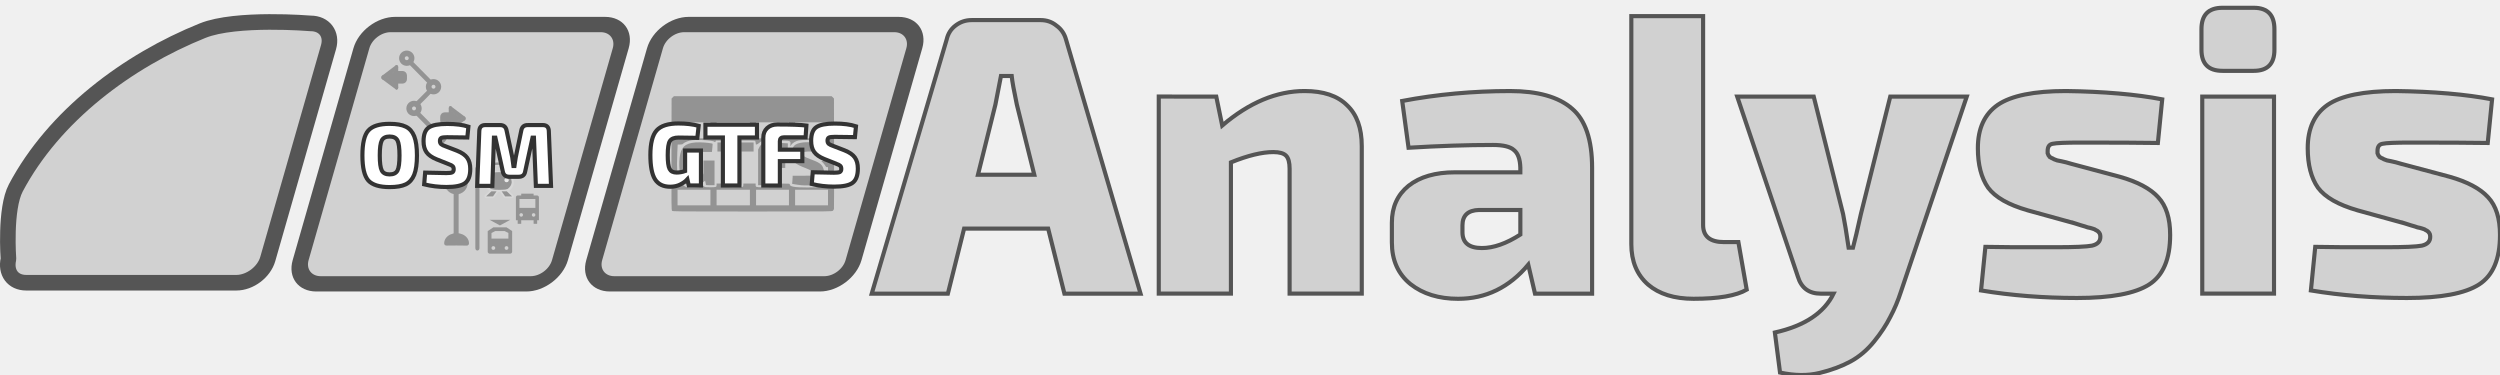
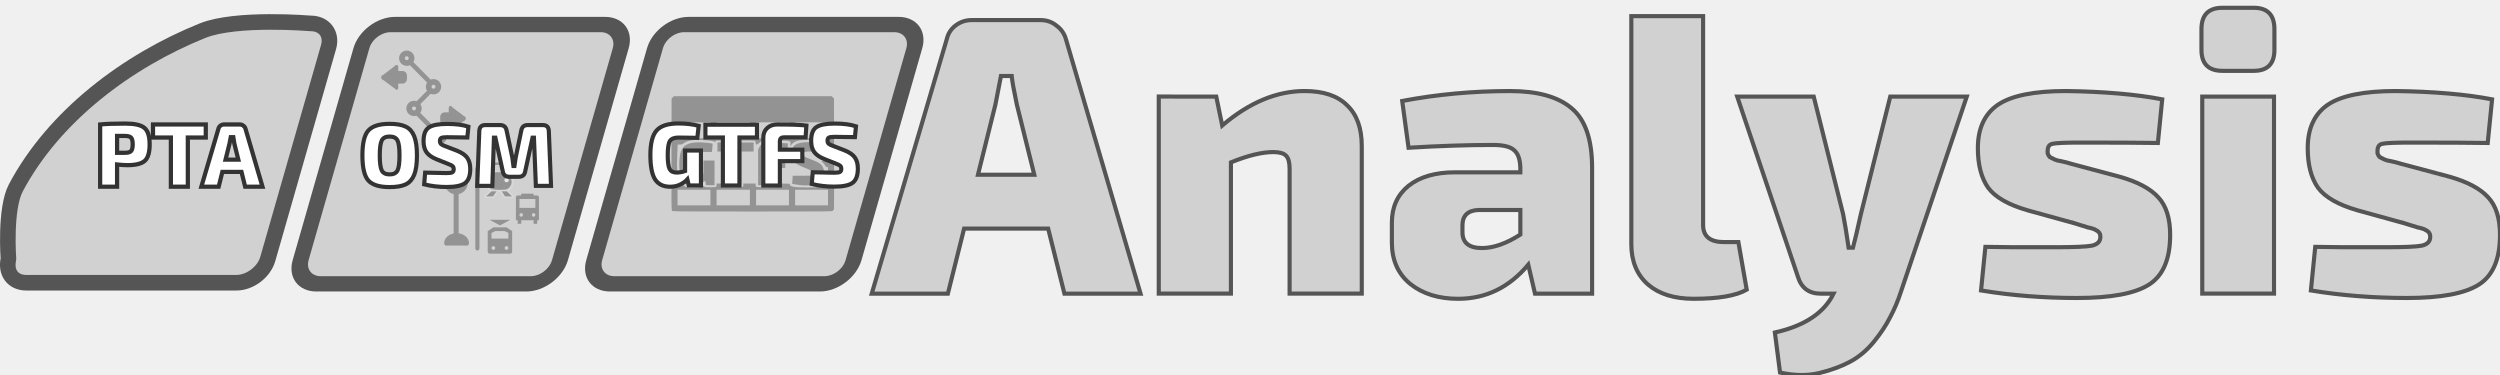
<svg xmlns="http://www.w3.org/2000/svg" width="200" height="30" viewBox="0 0 52.917 7.937" version="1.1" id="svg8">
  <defs id="defs2">
    </defs>
  <g id="layer1" transform="translate(-19.93508,-120.5299)">
-     <g id="g2597">
+     <g id="g2081">
      <g transform="matrix(0.330383,0,0,0.330383,13.93163,81.47845)" id="text12" style="font-style:normal;font-variant:normal;font-weight:bold;font-stretch:normal;font-size:5.953px;line-height:125%;font-family:Arial;-inkscape-font-specification:'Arial Bold';text-align:start;letter-spacing:0px;word-spacing:0px;text-anchor:start;fill:#d1d1d1;fill-opacity:1;stroke:#555555;stroke-width:0.265px;stroke-linecap:butt;stroke-linejoin:miter;stroke-opacity:1" aria-label="Analysis">
-         <path id="path1522" style="font-style:normal;font-variant:normal;font-weight:800;font-stretch:normal;font-size:25.4px;font-family:'Exo 2 Extra Bold';-inkscape-font-specification:'Exo 2 Extra Bold, Ultra-Bold';font-variant-ligatures:normal;font-variant-caps:normal;font-variant-numeric:normal;font-feature-settings:normal;text-align:start;writing-mode:lr-tb;text-anchor:start;fill:#d1d1d1;fill-opacity:1;stroke-width:0.265px;stroke:#555555;stroke-opacity:1" d="m 85.324,132.847 h -5.385 l -1.041,4.166 h -4.877 l 4.801,-16.281 q 0.127,-0.559 0.559,-0.889 0.457,-0.356 1.041,-0.356 h 4.42 q 0.584,0 1.016,0.356 0.457,0.33 0.61,0.889 l 4.775,16.281 h -4.877 z m -0.889,-3.454 -1.118,-4.496 q -0.279,-1.321 -0.33,-1.829 h -0.686 q -0.178,0.965 -0.356,1.829 l -1.118,4.496 z" />
-         <path id="path1524" style="font-style:normal;font-variant:normal;font-weight:800;font-stretch:normal;font-size:25.4px;font-family:'Exo 2 Extra Bold';-inkscape-font-specification:'Exo 2 Extra Bold, Ultra-Bold';font-variant-ligatures:normal;font-variant-caps:normal;font-variant-numeric:normal;font-feature-settings:normal;text-align:start;writing-mode:lr-tb;text-anchor:start;fill:#d1d1d1;fill-opacity:1;stroke-width:0.265px;stroke:#555555;stroke-opacity:1" d="m 96.094,124.388 0.381,1.854 q 2.591,-2.21 5.283,-2.21 1.803,0 2.718,0.914 0.94,0.889 0.94,2.616 v 9.449 h -4.623 v -8.001 q 0,-0.61 -0.229,-0.838 -0.229,-0.229 -0.813,-0.229 -1.092,0 -2.718,0.66 v 8.407 h -4.623 v -12.624 z" />
-         <path id="path1526" style="font-style:normal;font-variant:normal;font-weight:800;font-stretch:normal;font-size:25.4px;font-family:'Exo 2 Extra Bold';-inkscape-font-specification:'Exo 2 Extra Bold, Ultra-Bold';font-variant-ligatures:normal;font-variant-caps:normal;font-variant-numeric:normal;font-feature-settings:normal;text-align:start;writing-mode:lr-tb;text-anchor:start;fill:#d1d1d1;fill-opacity:1;stroke-width:0.265px;stroke:#555555;stroke-opacity:1" d="m 108.413,127.665 -0.406,-2.997 q 3.353,-0.635 6.909,-0.635 2.667,0 3.962,1.118 1.295,1.092 1.295,3.81 v 8.052 h -3.658 l -0.432,-1.854 q -1.829,2.184 -4.496,2.184 -1.854,0 -3.048,-0.94 -1.194,-0.965 -1.194,-2.667 v -1.27 q 0,-1.499 1.067,-2.362 1.092,-0.864 2.972,-0.864 h 4.191 v -0.305 q -0.025,-0.813 -0.406,-1.118 -0.356,-0.33 -1.346,-0.33 -2.464,0 -5.41,0.178 z m 3.454,4.978 v 0.432 q 0,1.016 1.245,1.016 1.118,0 2.464,-0.864 v -1.575 h -2.642 q -1.067,0.025 -1.067,0.991 z" />
-         <path id="path1528" style="font-style:normal;font-variant:normal;font-weight:800;font-stretch:normal;font-size:25.4px;font-family:'Exo 2 Extra Bold';-inkscape-font-specification:'Exo 2 Extra Bold, Ultra-Bold';font-variant-ligatures:normal;font-variant-caps:normal;font-variant-numeric:normal;font-feature-settings:normal;text-align:start;writing-mode:lr-tb;text-anchor:start;fill:#d1d1d1;fill-opacity:1;stroke-width:0.265px;stroke:#555555;stroke-opacity:1" d="m 127.285,119.232 v 13.386 q 0,1.092 1.346,1.092 h 0.914 l 0.533,3.048 q -1.016,0.584 -3.404,0.584 -1.854,0 -2.921,-0.914 -1.067,-0.94 -1.067,-2.591 v -14.605 z" />
-         <path id="path1530" style="font-style:normal;font-variant:normal;font-weight:800;font-stretch:normal;font-size:25.4px;font-family:'Exo 2 Extra Bold';-inkscape-font-specification:'Exo 2 Extra Bold, Ultra-Bold';font-variant-ligatures:normal;font-variant-caps:normal;font-variant-numeric:normal;font-feature-settings:normal;text-align:start;writing-mode:lr-tb;text-anchor:start;fill:#d1d1d1;fill-opacity:1;stroke-width:0.265px;stroke:#555555;stroke-opacity:1" d="m 144.176,124.388 -4.216,12.497 q -0.279,0.864 -0.686,1.626 -0.381,0.762 -1.041,1.575 -0.66,0.813 -1.499,1.27 -0.838,0.457 -1.981,0.737 -1.143,0.279 -2.54,-0.025 l -0.33,-2.565 q 2.845,-0.635 3.759,-2.489 h -0.813 q -1.143,0 -1.473,-1.092 l -3.886,-11.532 h 4.902 l 1.88,7.518 q 0.152,0.762 0.356,2.159 h 0.279 q 0.178,-0.66 0.508,-2.159 l 1.88,-7.518 z" />
-         <path id="path1532" style="font-style:normal;font-variant:normal;font-weight:800;font-stretch:normal;font-size:25.4px;font-family:'Exo 2 Extra Bold';-inkscape-font-specification:'Exo 2 Extra Bold, Ultra-Bold';font-variant-ligatures:normal;font-variant-caps:normal;font-variant-numeric:normal;font-feature-settings:normal;text-align:start;writing-mode:lr-tb;text-anchor:start;fill:#d1d1d1;fill-opacity:1;stroke-width:0.265px;stroke:#555555;stroke-opacity:1" d="m 151.034,132.491 -2.946,-0.813 q -1.854,-0.533 -2.54,-1.448 -0.66,-0.94 -0.66,-2.54 0,-1.88 1.27,-2.769 1.295,-0.889 4.369,-0.889 3.658,0.051 6.172,0.533 l -0.279,2.794 q -1.676,-0.025 -4.928,-0.025 -1.473,0 -1.803,0.076 -0.33,0.051 -0.33,0.457 0,0.076 0,0.152 0.025,0.076 0.051,0.127 0.051,0.051 0.076,0.102 0.051,0.025 0.127,0.076 0.076,0.025 0.152,0.076 0.076,0.025 0.203,0.076 0.152,0.025 0.254,0.051 0.127,0.025 0.33,0.076 0.203,0.051 0.356,0.102 l 3.048,0.813 q 1.727,0.483 2.489,1.321 0.762,0.813 0.762,2.413 0,2.311 -1.346,3.175 -1.346,0.864 -4.623,0.864 -3.226,0 -6.147,-0.483 l 0.279,-2.794 q 0.254,0 1.854,0.025 1.6,0 2.591,0 1.88,0 2.388,-0.102 0.533,-0.127 0.533,-0.559 0,-0.102 -0.025,-0.178 -0.025,-0.076 -0.102,-0.152 -0.076,-0.076 -0.152,-0.102 -0.051,-0.051 -0.229,-0.102 -0.152,-0.051 -0.305,-0.076 -0.127,-0.051 -0.406,-0.127 -0.254,-0.076 -0.483,-0.152 z" />
-         <path id="path1534" style="font-style:normal;font-variant:normal;font-weight:800;font-stretch:normal;font-size:25.4px;font-family:'Exo 2 Extra Bold';-inkscape-font-specification:'Exo 2 Extra Bold, Ultra-Bold';font-variant-ligatures:normal;font-variant-caps:normal;font-variant-numeric:normal;font-feature-settings:normal;text-align:start;writing-mode:lr-tb;text-anchor:start;fill:#d1d1d1;fill-opacity:1;stroke-width:0.265px;stroke:#555555;stroke-opacity:1" d="m 160.559,118.699 h 2.007 q 1.321,0 1.321,1.372 v 1.321 q 0,1.346 -1.321,1.346 h -2.007 q -1.346,0 -1.346,-1.346 v -1.321 q 0,-1.372 1.346,-1.372 z m 3.302,18.313 h -4.597 v -12.624 h 4.597 z" />
-         <path id="path1536" style="font-style:normal;font-variant:normal;font-weight:800;font-stretch:normal;font-size:25.4px;font-family:'Exo 2 Extra Bold';-inkscape-font-specification:'Exo 2 Extra Bold, Ultra-Bold';font-variant-ligatures:normal;font-variant-caps:normal;font-variant-numeric:normal;font-feature-settings:normal;text-align:start;writing-mode:lr-tb;text-anchor:start;fill:#d1d1d1;fill-opacity:1;stroke-width:0.265px;stroke:#555555;stroke-opacity:1" d="m 172.167,132.491 -2.946,-0.813 q -1.854,-0.533 -2.54,-1.448 -0.66,-0.94 -0.66,-2.54 0,-1.88 1.27,-2.769 1.295,-0.889 4.369,-0.889 3.658,0.051 6.172,0.533 l -0.279,2.794 q -1.676,-0.025 -4.928,-0.025 -1.473,0 -1.803,0.076 -0.33,0.051 -0.33,0.457 0,0.076 0,0.152 0.025,0.076 0.051,0.127 0.051,0.051 0.076,0.102 0.051,0.025 0.127,0.076 0.076,0.025 0.152,0.076 0.076,0.025 0.203,0.076 0.152,0.025 0.254,0.051 0.127,0.025 0.33,0.076 0.203,0.051 0.356,0.102 l 3.048,0.813 q 1.727,0.483 2.489,1.321 0.762,0.813 0.762,2.413 0,2.311 -1.346,3.175 -1.346,0.864 -4.623,0.864 -3.226,0 -6.147,-0.483 l 0.279,-2.794 q 0.254,0 1.854,0.025 1.6,0 2.591,0 1.88,0 2.388,-0.102 0.533,-0.127 0.533,-0.559 0,-0.102 -0.025,-0.178 -0.025,-0.076 -0.102,-0.152 -0.076,-0.076 -0.152,-0.102 -0.051,-0.051 -0.229,-0.102 -0.152,-0.051 -0.305,-0.076 -0.127,-0.051 -0.406,-0.127 -0.254,-0.076 -0.483,-0.152 z" />
+         <path id="path1522" style="font-style:normal;font-variant:normal;font-weight:800;font-stretch:normal;font-size:25.4px;font-family:'Exo 2 Extra Bold';-inkscape-font-specification:'Exo 2 Extra Bold, Ultra-Bold';font-variant-ligatures:normal;font-variant-caps:normal;font-variant-numeric:normal;font-feature-settings:normal;text-align:start;writing-mode:lr-tb;text-anchor:start;fill:#d1d1d1;fill-opacity:1;stroke:#555555;stroke-width:0.265px;stroke-opacity:1" d="m 85.324,132.847 h -5.385 l -1.041,4.166 h -4.877 l 4.801,-16.281 q 0.127,-0.559 0.559,-0.889 0.457,-0.356 1.041,-0.356 h 4.42 q 0.584,0 1.016,0.356 0.457,0.33 0.61,0.889 l 4.775,16.281 h -4.877 z m -0.889,-3.454 -1.118,-4.496 q -0.279,-1.321 -0.33,-1.829 h -0.686 q -0.178,0.965 -0.356,1.829 l -1.118,4.496 z" />
+         <path id="path1524" style="font-style:normal;font-variant:normal;font-weight:800;font-stretch:normal;font-size:25.4px;font-family:'Exo 2 Extra Bold';-inkscape-font-specification:'Exo 2 Extra Bold, Ultra-Bold';font-variant-ligatures:normal;font-variant-caps:normal;font-variant-numeric:normal;font-feature-settings:normal;text-align:start;writing-mode:lr-tb;text-anchor:start;fill:#d1d1d1;fill-opacity:1;stroke:#555555;stroke-width:0.265px;stroke-opacity:1" d="m 96.094,124.388 0.381,1.854 q 2.591,-2.21 5.283,-2.21 1.803,0 2.718,0.914 0.94,0.889 0.94,2.616 v 9.449 h -4.623 v -8.001 q 0,-0.61 -0.229,-0.838 -0.229,-0.229 -0.813,-0.229 -1.092,0 -2.718,0.66 v 8.407 h -4.623 v -12.624 z" />
+         <path id="path1526" style="font-style:normal;font-variant:normal;font-weight:800;font-stretch:normal;font-size:25.4px;font-family:'Exo 2 Extra Bold';-inkscape-font-specification:'Exo 2 Extra Bold, Ultra-Bold';font-variant-ligatures:normal;font-variant-caps:normal;font-variant-numeric:normal;font-feature-settings:normal;text-align:start;writing-mode:lr-tb;text-anchor:start;fill:#d1d1d1;fill-opacity:1;stroke:#555555;stroke-width:0.265px;stroke-opacity:1" d="m 108.413,127.665 -0.406,-2.997 q 3.353,-0.635 6.909,-0.635 2.667,0 3.962,1.118 1.295,1.092 1.295,3.81 v 8.052 h -3.658 l -0.432,-1.854 q -1.829,2.184 -4.496,2.184 -1.854,0 -3.048,-0.94 -1.194,-0.965 -1.194,-2.667 v -1.27 q 0,-1.499 1.067,-2.362 1.092,-0.864 2.972,-0.864 h 4.191 v -0.305 q -0.025,-0.813 -0.406,-1.118 -0.356,-0.33 -1.346,-0.33 -2.464,0 -5.41,0.178 z m 3.454,4.978 v 0.432 q 0,1.016 1.245,1.016 1.118,0 2.464,-0.864 v -1.575 h -2.642 q -1.067,0.025 -1.067,0.991 z" />
+         <path id="path1528" style="font-style:normal;font-variant:normal;font-weight:800;font-stretch:normal;font-size:25.4px;font-family:'Exo 2 Extra Bold';-inkscape-font-specification:'Exo 2 Extra Bold, Ultra-Bold';font-variant-ligatures:normal;font-variant-caps:normal;font-variant-numeric:normal;font-feature-settings:normal;text-align:start;writing-mode:lr-tb;text-anchor:start;fill:#d1d1d1;fill-opacity:1;stroke:#555555;stroke-width:0.265px;stroke-opacity:1" d="m 127.285,119.232 v 13.386 q 0,1.092 1.346,1.092 h 0.914 l 0.533,3.048 q -1.016,0.584 -3.404,0.584 -1.854,0 -2.921,-0.914 -1.067,-0.94 -1.067,-2.591 v -14.605 z" />
+         <path id="path1530" style="font-style:normal;font-variant:normal;font-weight:800;font-stretch:normal;font-size:25.4px;font-family:'Exo 2 Extra Bold';-inkscape-font-specification:'Exo 2 Extra Bold, Ultra-Bold';font-variant-ligatures:normal;font-variant-caps:normal;font-variant-numeric:normal;font-feature-settings:normal;text-align:start;writing-mode:lr-tb;text-anchor:start;fill:#d1d1d1;fill-opacity:1;stroke:#555555;stroke-width:0.265px;stroke-opacity:1" d="m 144.176,124.388 -4.216,12.497 q -0.279,0.864 -0.686,1.626 -0.381,0.762 -1.041,1.575 -0.66,0.813 -1.499,1.27 -0.838,0.457 -1.981,0.737 -1.143,0.279 -2.54,-0.025 l -0.33,-2.565 q 2.845,-0.635 3.759,-2.489 h -0.813 q -1.143,0 -1.473,-1.092 l -3.886,-11.532 h 4.902 l 1.88,7.518 q 0.152,0.762 0.356,2.159 h 0.279 q 0.178,-0.66 0.508,-2.159 l 1.88,-7.518 z" />
+         <path id="path1532" style="font-style:normal;font-variant:normal;font-weight:800;font-stretch:normal;font-size:25.4px;font-family:'Exo 2 Extra Bold';-inkscape-font-specification:'Exo 2 Extra Bold, Ultra-Bold';font-variant-ligatures:normal;font-variant-caps:normal;font-variant-numeric:normal;font-feature-settings:normal;text-align:start;writing-mode:lr-tb;text-anchor:start;fill:#d1d1d1;fill-opacity:1;stroke:#555555;stroke-width:0.265px;stroke-opacity:1" d="m 151.034,132.491 -2.946,-0.813 q -1.854,-0.533 -2.54,-1.448 -0.66,-0.94 -0.66,-2.54 0,-1.88 1.27,-2.769 1.295,-0.889 4.369,-0.889 3.658,0.051 6.172,0.533 l -0.279,2.794 q -1.676,-0.025 -4.928,-0.025 -1.473,0 -1.803,0.076 -0.33,0.051 -0.33,0.457 0,0.076 0,0.152 0.025,0.076 0.051,0.127 0.051,0.051 0.076,0.102 0.051,0.025 0.127,0.076 0.076,0.025 0.152,0.076 0.076,0.025 0.203,0.076 0.152,0.025 0.254,0.051 0.127,0.025 0.33,0.076 0.203,0.051 0.356,0.102 l 3.048,0.813 q 1.727,0.483 2.489,1.321 0.762,0.813 0.762,2.413 0,2.311 -1.346,3.175 -1.346,0.864 -4.623,0.864 -3.226,0 -6.147,-0.483 l 0.279,-2.794 q 0.254,0 1.854,0.025 1.6,0 2.591,0 1.88,0 2.388,-0.102 0.533,-0.127 0.533,-0.559 0,-0.102 -0.025,-0.178 -0.025,-0.076 -0.102,-0.152 -0.076,-0.076 -0.152,-0.102 -0.051,-0.051 -0.229,-0.102 -0.152,-0.051 -0.305,-0.076 -0.127,-0.051 -0.406,-0.127 -0.254,-0.076 -0.483,-0.152 z" />
+         <path id="path1534" style="font-style:normal;font-variant:normal;font-weight:800;font-stretch:normal;font-size:25.4px;font-family:'Exo 2 Extra Bold';-inkscape-font-specification:'Exo 2 Extra Bold, Ultra-Bold';font-variant-ligatures:normal;font-variant-caps:normal;font-variant-numeric:normal;font-feature-settings:normal;text-align:start;writing-mode:lr-tb;text-anchor:start;fill:#d1d1d1;fill-opacity:1;stroke:#555555;stroke-width:0.265px;stroke-opacity:1" d="m 160.559,118.699 h 2.007 q 1.321,0 1.321,1.372 v 1.321 q 0,1.346 -1.321,1.346 h -2.007 q -1.346,0 -1.346,-1.346 v -1.321 q 0,-1.372 1.346,-1.372 z m 3.302,18.313 h -4.597 v -12.624 h 4.597 z" />
+         <path id="path1536" style="font-style:normal;font-variant:normal;font-weight:800;font-stretch:normal;font-size:25.4px;font-family:'Exo 2 Extra Bold';-inkscape-font-specification:'Exo 2 Extra Bold, Ultra-Bold';font-variant-ligatures:normal;font-variant-caps:normal;font-variant-numeric:normal;font-feature-settings:normal;text-align:start;writing-mode:lr-tb;text-anchor:start;fill:#d1d1d1;fill-opacity:1;stroke:#555555;stroke-width:0.265px;stroke-opacity:1" d="m 172.167,132.491 -2.946,-0.813 q -1.854,-0.533 -2.54,-1.448 -0.66,-0.94 -0.66,-2.54 0,-1.88 1.27,-2.769 1.295,-0.889 4.369,-0.889 3.658,0.051 6.172,0.533 l -0.279,2.794 q -1.676,-0.025 -4.928,-0.025 -1.473,0 -1.803,0.076 -0.33,0.051 -0.33,0.457 0,0.076 0,0.152 0.025,0.076 0.051,0.127 0.051,0.051 0.076,0.102 0.051,0.025 0.127,0.076 0.076,0.025 0.152,0.076 0.076,0.025 0.203,0.076 0.152,0.025 0.254,0.051 0.127,0.025 0.33,0.076 0.203,0.051 0.356,0.102 l 3.048,0.813 q 1.727,0.483 2.489,1.321 0.762,0.813 0.762,2.413 0,2.311 -1.346,3.175 -1.346,0.864 -4.623,0.864 -3.226,0 -6.147,-0.483 l 0.279,-2.794 q 0.254,0 1.854,0.025 1.6,0 2.591,0 1.88,0 2.388,-0.102 0.533,-0.127 0.533,-0.559 0,-0.102 -0.025,-0.178 -0.025,-0.076 -0.102,-0.152 -0.076,-0.076 -0.152,-0.102 -0.051,-0.051 -0.229,-0.102 -0.152,-0.051 -0.305,-0.076 -0.127,-0.051 -0.406,-0.127 -0.254,-0.076 -0.483,-0.152 z" />
      </g>
      <rect transform="matrix(1,0,-0.2756374,0.9612617,0,0)" ry="0.522" y="125.927" x="68.653" height="5.71" width="5.489" id="rect14" style="opacity:1;fill:#d1d1d1;fill-opacity:1;fill-rule:evenodd;stroke:#555555;stroke-width:0.337;stroke-linecap:round;stroke-linejoin:round;stroke-miterlimit:4;stroke-dasharray:none;stroke-dashoffset:0;stroke-opacity:1;paint-order:normal" />
      <rect transform="matrix(1,0,-0.2756374,0.9612617,0,0)" ry="0.522" y="125.927" x="62.439" height="5.71" width="5.489" id="rect14-8" style="opacity:1;fill:#d1d1d1;fill-opacity:1;fill-rule:evenodd;stroke:#555555;stroke-width:0.337;stroke-linecap:round;stroke-linejoin:round;stroke-miterlimit:4;stroke-dasharray:none;stroke-dashoffset:0;stroke-opacity:1;paint-order:normal" />
      <path id="rect14-3" d="m 24.225,121.178 c 0.708,-0.286 2.286,-0.153 2.286,-0.153 0.289,0 0.458,0.224 0.378,0.502 l -1.286,4.485 c -0.08,0.278 -0.377,0.502 -0.666,0.502 h -4.445 c -0.289,0 -0.442,-0.22 -0.378,-0.502 0,0 -0.08,-1.06 0.156,-1.506 0.807,-1.522 2.356,-2.684 3.954,-3.328 z" style="opacity:1;fill:#d1d1d1;fill-opacity:1;fill-rule:evenodd;stroke:#555555;stroke-width:0.33;stroke-linecap:round;stroke-linejoin:round;stroke-miterlimit:4;stroke-dasharray:none;stroke-dashoffset:0;stroke-opacity:1;paint-order:normal" />
      <g style="opacity:0.5" id="g1064" transform="matrix(0.07799158,0,0,0.07799158,26.09587,114.8543)">
        <path style="fill:#555555;fill-opacity:1;fill-rule:evenodd;stroke:#555555;stroke-width:14.805;stroke-linecap:round;stroke-linejoin:miter;stroke-miterlimit:4;stroke-dasharray:none;stroke-opacity:1" d="M 9.453,111.443 C 2.985,128.192 -3.483,144.942 -9.95,161.692" id="path332" transform="matrix(0.05632864,0.05723231,-0.04795808,0.09216593,42.46752,86.72184)" />
        <path style="display:inline;fill:#555555;fill-opacity:1;fill-rule:evenodd;stroke:#555555;stroke-width:10.109;stroke-linecap:round;stroke-linejoin:miter;stroke-miterlimit:4;stroke-dasharray:none;stroke-opacity:1" d="M 9.453,111.443 C 2.985,128.192 -3.483,144.942 -9.95,161.692" id="path332-5-9" transform="matrix(0.03553395,-0.1295681,0.1165336,0.05416917,19.14018,84.96239)" />
        <path style="display:inline;fill:#555555;fill-opacity:1;fill-rule:evenodd;stroke:#555555;stroke-width:10.109;stroke-linecap:round;stroke-linejoin:miter;stroke-miterlimit:4;stroke-dasharray:none;stroke-opacity:1" d="M 9.453,111.443 C 2.985,128.192 -3.483,144.942 -9.95,161.692" id="path332-5-9-3" transform="matrix(0.03553395,-0.1295681,0.1165336,0.05416917,20.9746,98.70697)" />
        <ellipse style="display:inline;opacity:1;fill:none;fill-opacity:1;fill-rule:evenodd;stroke:#555555;stroke-width:1.549;stroke-linecap:round;stroke-linejoin:round;stroke-miterlimit:4;stroke-dasharray:none;stroke-dashoffset:0;stroke-opacity:1" id="path1178-0-6-9-8" cx="31.401" cy="88.566" rx="1.307" ry="1.301" />
        <ellipse style="display:inline;opacity:1;fill:none;fill-opacity:1;fill-rule:evenodd;stroke:#555555;stroke-width:1.549;stroke-linecap:round;stroke-linejoin:round;stroke-miterlimit:4;stroke-dasharray:none;stroke-dashoffset:0;stroke-opacity:1" id="path1178-0-6-9-0" cx="38.66" cy="96.308" rx="1.307" ry="1.301" />
        <ellipse style="display:inline;opacity:1;fill:none;fill-opacity:1;fill-rule:evenodd;stroke:#555555;stroke-width:1.549;stroke-linecap:round;stroke-linejoin:round;stroke-miterlimit:4;stroke-dasharray:none;stroke-dashoffset:0;stroke-opacity:1" id="path1178-0-6-9-2" cx="33.372" cy="102.193" rx="1.307" ry="1.301" />
        <ellipse style="display:inline;opacity:1;fill:none;fill-opacity:1;fill-rule:evenodd;stroke:#555555;stroke-width:1.549;stroke-linecap:round;stroke-linejoin:round;stroke-miterlimit:4;stroke-dasharray:none;stroke-dashoffset:0;stroke-opacity:1" id="path1178-0-6-9-1" cx="40.216" cy="109.832" rx="1.307" ry="1.301" />
        <g id="g8265" transform="matrix(0.6050487,0,0,0.6050487,16.29402,41.06416)">
          <g style="fill:#555555;fill-opacity:1" transform="matrix(-0.7270975,0,0,0.9466086,53.47334,12.68165)" id="g1778-5">
            <path transform="rotate(0.3252892,12.29847,98.03067)" d="m 12.276,93.222 c 0.015,3.206 0.03,6.411 0.044,9.617" id="path1745-9" style="fill:#555555;fill-opacity:1;fill-rule:evenodd;stroke:#555555;stroke-width:2;stroke-linecap:round;stroke-linejoin:miter;stroke-miterlimit:4;stroke-dasharray:none;stroke-opacity:1" />
            <path transform="rotate(-60.11306,12.32021,102.884)" d="m 12.276,93.222 c 0.015,3.206 0.03,6.411 0.044,9.617" id="path1745-4-7" style="fill:#555555;fill-opacity:1;fill-rule:evenodd;stroke:#555555;stroke-width:2;stroke-linecap:round;stroke-linejoin:miter;stroke-miterlimit:4;stroke-dasharray:none;stroke-opacity:1" />
            <path transform="rotate(60.08149,12.21201,93.2114)" d="m 12.276,93.222 c 0.015,3.206 0.03,6.411 0.044,9.617" id="path1745-6-5" style="fill:#555555;fill-opacity:1;fill-rule:evenodd;stroke:#555555;stroke-width:2;stroke-linecap:round;stroke-linejoin:miter;stroke-miterlimit:4;stroke-dasharray:none;stroke-opacity:1" />
          </g>
          <path transform="matrix(0.2645833,0,0,0.2645833,19.97857,83.54421)" id="path8249" d="m 95.593,83.017 c 0,3.657 0,7.314 0,10.971 4.886,-3.615 9.77,-7.231 14.652,-10.852 -4.883,-3.699 -9.767,-7.395 -14.652,-11.091 0,3.657 0,7.314 0,10.971 z" style="opacity:1;fill:#555555;fill-opacity:1;fill-rule:evenodd;stroke:#555555;stroke-width:2.407;stroke-linecap:round;stroke-linejoin:round;stroke-miterlimit:4;stroke-dasharray:none;stroke-dashoffset:0;stroke-opacity:1;paint-order:normal" />
        </g>
        <g id="g8265-8" transform="matrix(-0.6050487,0,0,0.6050487,55.5863,29.9198)">
          <g style="fill:#555555;fill-opacity:1" transform="matrix(-0.7270975,0,0,0.9466086,53.47334,12.68165)" id="g1778-5-6">
            <path transform="rotate(0.3252892,12.29847,98.03067)" d="m 12.276,93.222 c 0.015,3.206 0.03,6.411 0.044,9.617" id="path1745-9-0" style="fill:#555555;fill-opacity:1;fill-rule:evenodd;stroke:#555555;stroke-width:2;stroke-linecap:round;stroke-linejoin:miter;stroke-miterlimit:4;stroke-dasharray:none;stroke-opacity:1" />
            <path transform="rotate(-60.11306,12.32021,102.884)" d="m 12.276,93.222 c 0.015,3.206 0.03,6.411 0.044,9.617" id="path1745-4-7-4" style="fill:#555555;fill-opacity:1;fill-rule:evenodd;stroke:#555555;stroke-width:2;stroke-linecap:round;stroke-linejoin:miter;stroke-miterlimit:4;stroke-dasharray:none;stroke-opacity:1" />
            <path transform="rotate(60.08149,12.21201,93.2114)" d="m 12.276,93.222 c 0.015,3.206 0.03,6.411 0.044,9.617" id="path1745-6-5-8" style="fill:#555555;fill-opacity:1;fill-rule:evenodd;stroke:#555555;stroke-width:2;stroke-linecap:round;stroke-linejoin:miter;stroke-miterlimit:4;stroke-dasharray:none;stroke-opacity:1" />
          </g>
          <path transform="matrix(0.2645833,0,0,0.2645833,19.97857,83.54421)" id="path8249-8" d="m 95.593,83.017 c 0,3.657 0,7.314 0,10.971 4.886,-3.615 9.77,-7.231 14.652,-10.852 -4.883,-3.699 -9.767,-7.395 -14.652,-11.091 0,3.657 0,7.314 0,10.971 z" style="opacity:1;fill:#555555;fill-opacity:1;fill-rule:evenodd;stroke:#555555;stroke-width:2.407;stroke-linecap:round;stroke-linejoin:round;stroke-miterlimit:4;stroke-dasharray:none;stroke-dashoffset:0;stroke-opacity:1;paint-order:normal" />
        </g>
        <rect style="opacity:1;fill:#555555;fill-opacity:1;fill-rule:evenodd;stroke:#555555;stroke-width:1.375;stroke-linecap:round;stroke-linejoin:round;stroke-miterlimit:4;stroke-dasharray:none;stroke-dashoffset:0;stroke-opacity:1;paint-order:normal" id="rect8346" width="2.547" height="2.057" x="28.223" y="92.717" ry="0.527" />
        <rect style="opacity:1;fill:#555555;fill-opacity:1;fill-rule:evenodd;stroke:#555555;stroke-width:1.375;stroke-linecap:round;stroke-linejoin:round;stroke-miterlimit:4;stroke-dasharray:none;stroke-dashoffset:0;stroke-opacity:1;paint-order:normal" id="rect8346-8" width="2.547" height="2.057" x="41.162" y="103.944" ry="0.527" />
      </g>
      <g style="opacity:0.5" transform="matrix(0.08401008,0,0,0.08401008,27.34482,116.5974)" id="g4408">
        <g id="g1955" transform="translate(-2.623967,0.04109119)">
          <path transform="matrix(0.9999362,0.01129186,0.01589519,-0.9998737,0,0)" d="m 33.741,-107.719 a 2.564,1.991 0 0 1 -1.301,1.733 2.564,1.991 0 0 1 -2.582,-0.026 2.564,1.991 0 0 1 -1.243,-1.758 l 2.563,0.051 z" id="path6245" style="opacity:1;fill:#555555;fill-opacity:1;fill-rule:evenodd;stroke:#555555;stroke-width:1.123;stroke-linecap:round;stroke-linejoin:round;stroke-miterlimit:4;stroke-dasharray:none;stroke-dashoffset:0;stroke-opacity:1" />
          <rect ry="0.03" y="94.738" x="29.341" height="10.977" width="0.022" id="rect6249" style="opacity:1;fill:#666666;fill-opacity:1;fill-rule:evenodd;stroke:#555555;stroke-width:1.237;stroke-linecap:round;stroke-linejoin:round;stroke-miterlimit:4;stroke-dasharray:none;stroke-dashoffset:0;stroke-opacity:1" />
          <path d="m 31.319,92.832 a 1.952,1.952 0 0 1 -1.946,1.952 1.952,1.952 0 0 1 -1.957,-1.94 1.952,1.952 0 0 1 1.934,-1.963 1.952,1.952 0 0 1 1.969,1.929 l -1.951,0.023 z" id="path6253" style="opacity:1;fill:#555555;fill-opacity:1;fill-rule:evenodd;stroke:#555555;stroke-width:1.915;stroke-linecap:round;stroke-linejoin:round;stroke-miterlimit:4;stroke-dasharray:none;stroke-dashoffset:0;stroke-opacity:1" />
        </g>
        <path style="opacity:0.3;fill:none;stroke:#ffffff;stroke-width:0.855;stroke-linecap:round;stroke-linejoin:round;stroke-miterlimit:4;stroke-dasharray:none;stroke-opacity:1" d="m 37.921,87.546 c -0.35,-0.006 -0.701,0.007 -1.049,0.02 -0.669,-0.035 -1.361,0.316 -1.638,0.92 -0.296,0.887 -0.419,1.818 -0.588,2.734 -0.08,0.627 -0.296,1.241 -0.27,1.878 0.087,0.578 0.488,1.071 0.937,1.441 l 0.003,0.002 0.019,0.01 c 0.889,0.247 1.832,0.219 2.749,0.205 0.584,-0.049 1.202,0.027 1.75,-0.213 0.536,-0.383 0.955,-0.983 0.995,-1.643 -0.016,-0.105 -0.036,-0.209 -0.053,-0.313 0.034,-0.269 -0.033,-0.566 -0.1,-0.818 -0.115,-0.504 -0.212,-1.013 -0.318,-1.52 -0.068,-0.357 -0.136,-0.714 -0.205,-1.071 -0.038,-0.33 -0.16,-0.663 -0.358,-0.939 -0.015,-0.037 -0.028,-0.075 -0.043,-0.112 -0.064,-0.074 -0.113,-0.106 -0.153,-0.113 -0.175,-0.172 -0.386,-0.306 -0.634,-0.376 -0.344,-0.061 -0.694,-0.085 -1.044,-0.091 z m -2.329,7.475 -1.303,1.262 h 1.737 l 0.868,-1.262 z m 2.605,0 0.868,1.262 h 1.737 l -1.303,-1.262 z" id="path7782" />
        <rect width="10.421" height="10.098" x="32.119" y="87.447" id="canvas" style="visibility:hidden;fill:none;stroke:none;stroke-width:0.427" />
        <path style="fill:#555555;fill-opacity:1;stroke:none;stroke-width:0.427" d="m 35.592,95.02 -1.303,1.262 h 1.737 l 0.868,-1.262 z" id="path12" />
        <path style="fill:#555555;fill-opacity:1;stroke:none;stroke-width:0.427" d="m 38.198,95.02 0.868,1.262 h 1.737 l -1.303,-1.262 z" id="rect3226" />
        <path style="opacity:0.3;fill:none;fill-opacity:1;fill-rule:evenodd;stroke:#ffffff;stroke-width:0.802;stroke-linecap:round;stroke-linejoin:round;stroke-miterlimit:4;stroke-dasharray:none;stroke-dashoffset:0;stroke-opacity:1" d="m 37.495,88.242 c 0.567,-1.46e-4 1.279,-0.055 1.661,0.35 0.354,0.375 0.518,1.111 0.196,1.512 -0.363,0.452 -0.891,0.211 -1.761,0.209 -0.556,-8.68e-4 -1.266,0.195 -1.601,-0.214 -0.338,-0.411 -0.214,-1.176 0.145,-1.57 0.307,-0.337 0.896,-0.287 1.359,-0.287 z" id="rect1061" />
        <path id="path1091" d="m 35.614,94.127 c -0.391,-0.322 -0.741,-0.752 -0.817,-1.256 -0.023,-0.555 0.166,-1.09 0.235,-1.637 0.147,-0.798 0.254,-1.61 0.512,-2.383 0.242,-0.527 0.845,-0.832 1.429,-0.801 0.607,-0.023 1.225,-0.043 1.825,0.062 0.603,0.171 0.97,0.763 1.036,1.343 0.21,1.079 0.42,2.158 0.59,3.244 -0.034,0.575 -0.4,1.099 -0.868,1.433 -0.478,0.209 -1.017,0.143 -1.526,0.185 -0.8,0.011 -1.622,0.036 -2.397,-0.179 l -0.016,-0.008 -0.003,-0.002 z" style="fill:none;fill-opacity:1;stroke:#555555;stroke-width:0.613;stroke-miterlimit:4;stroke-dasharray:none;stroke-opacity:1" />
        <path id="path1089" d="m 36.008,88.367 c -0.466,0.314 -0.478,0.911 -0.621,1.393 -0.187,0.84 -0.35,1.685 -0.529,2.526 -0.002,0.448 0.445,0.714 0.804,0.903 0.722,0.315 1.537,0.282 2.311,0.284 0.754,-0.026 1.586,-0.079 2.169,-0.603 0.354,-0.287 0.245,-0.779 0.146,-1.155 -0.242,-1.064 -0.385,-2.159 -0.805,-3.175 -0.24,-0.28 -0.277,0.083 -0.175,0.258 0.085,0.38 0.139,0.767 0.224,1.145 0.042,0.402 -0.404,0.441 -0.692,0.325 -0.93,-0.104 -1.881,-0.111 -2.803,0.064 -0.453,-0.124 -0.185,-0.658 -0.147,-0.965 0.041,-0.322 0.178,-0.706 0.118,-0.998 z m -0.268,3.437 c 0.434,-0.045 0.599,0.663 0.185,0.801 -0.37,0.206 -0.821,-0.334 -0.529,-0.64 0.086,-0.095 0.209,-0.167 0.343,-0.161 z m 3.757,0.012 c 0.434,-0.045 0.599,0.663 0.185,0.801 -0.371,0.206 -0.821,-0.335 -0.529,-0.64 0.086,-0.096 0.209,-0.167 0.344,-0.161 z" style="fill:#555555;fill-opacity:1;stroke:#555555;stroke-width:0.059;stroke-opacity:1" />
        <path id="path1095" d="m 40.264,92.892 c -0.029,0.606 -0.619,1.014 -1.179,1.152 -1.035,0.301 -2.181,0.286 -3.193,-0.091 -0.417,-0.184 -0.796,-0.512 -0.919,-0.952 0.147,-0.413 0.692,-0.049 1.016,-0.138 0.943,0.073 1.89,0.116 2.836,0.067 0.48,-0.013 0.96,-0.026 1.439,-0.038 z" style="opacity:1;fill:#555555;fill-opacity:1;fill-rule:evenodd;stroke:#555555;stroke-width:0.44;stroke-linecap:round;stroke-linejoin:round;stroke-miterlimit:4;stroke-dasharray:none;stroke-dashoffset:0;stroke-opacity:1" />
        <ellipse style="opacity:1;fill:#ffffff;fill-opacity:1;fill-rule:evenodd;stroke:none;stroke-width:0.944;stroke-linecap:round;stroke-linejoin:round;stroke-miterlimit:4;stroke-dasharray:none;stroke-dashoffset:0;stroke-opacity:1" id="path1066" cx="35.746" cy="92.196" rx="0.543" ry="0.526" />
        <ellipse style="opacity:1;fill:#ffffff;fill-opacity:1;fill-rule:evenodd;stroke:none;stroke-width:0.944;stroke-linecap:round;stroke-linejoin:round;stroke-miterlimit:4;stroke-dasharray:none;stroke-dashoffset:0;stroke-opacity:1" id="path1066-9" cx="39.427" cy="92.196" rx="0.543" ry="0.526" />
        <path d="m 43.124,95.609 v 0.446 h -0.892 c -0.223,0 -0.446,0.223 -0.446,0.446 v 5.795 h 0.446 v 0.892 h 0.892 v -0.892 h 3.12 v 0.892 h 0.892 v -0.892 h 0.446 v -5.795 c 0,-0.223 -0.223,-0.446 -0.446,-0.446 h -0.892 v -0.446 z m -0.446,1.337 h 4.012 v 2.229 h -4.012 z m 0.446,3.566 c 0.247,0 0.446,0.199 0.446,0.446 0,0.247 -0.199,0.446 -0.446,0.446 -0.247,0 -0.446,-0.199 -0.446,-0.446 0,-0.247 0.199,-0.446 0.446,-0.446 z m 3.12,0 c 0.247,0 0.446,0.199 0.446,0.446 0,0.247 -0.199,0.446 -0.446,0.446 -0.247,0 -0.446,-0.199 -0.446,-0.446 0,-0.247 0.199,-0.446 0.446,-0.446 z" id="path8522-6-8" style="color:#000000;display:inline;overflow:visible;visibility:visible;fill:#555555;fill-opacity:1;fill-rule:nonzero;stroke:none;stroke-width:0.892;marker:none;enable-background:accumulate" />
        <path style="color:#000000;display:inline;overflow:visible;visibility:visible;fill:#555555;fill-opacity:1;fill-rule:nonzero;stroke:none;stroke-width:0.947;marker:none;enable-background:accumulate" id="rect8366-0" d="m 35.156,102.19 2.604,1.42 2.604,-1.42 z m 0.947,1.894 -1.42,0.947 v 5.208 c 0,0.237 0.237,0.473 0.473,0.473 h 1.184 1.657 1.184 1.184 c 0.237,0 0.473,-0.237 0.473,-0.473 v -5.208 l -1.42,-0.947 z m 0.473,0.947 h 2.367 l 0.947,0.473 v 1.42 h -4.261 v -1.42 z m -0.473,3.788 c 0.262,0 0.473,0.211 0.473,0.473 0,0.262 -0.211,0.473 -0.473,0.473 -0.262,0 -0.473,-0.211 -0.473,-0.473 0,-0.262 0.211,-0.473 0.473,-0.473 z m 3.314,0 c 0.262,0 0.473,0.211 0.473,0.473 0,0.262 -0.211,0.473 -0.473,0.473 -0.262,0 -0.473,-0.211 -0.473,-0.473 0,-0.262 0.211,-0.473 0.473,-0.473 z" />
        <rect style="opacity:1;fill:none;fill-opacity:1;fill-rule:evenodd;stroke:#555555;stroke-width:0.794;stroke-linecap:round;stroke-linejoin:round;stroke-miterlimit:4;stroke-dasharray:none;stroke-dashoffset:0;stroke-opacity:1;paint-order:normal" id="rect1957" width="0.246" height="20.471" x="31.958" y="89.074" ry="0.176" />
      </g>
      <g style="opacity:0.5" id="g1459" transform="matrix(0.1101892,0,0,0.1101892,33.18121,110.6426)">
        <path id="path130" d="M 8.885,130.215 C 8.764,130.08 8.756,129.259 8.775,119.359 l 0.021,-10.711 0.219,-0.219 0.219,-0.219 H 24.391 39.549 l 0.219,0.219 0.219,0.219 0.022,10.52 c 0.012,5.786 0.002,10.601 -0.022,10.7 -0.024,0.099 -0.114,0.25 -0.2,0.336 -0.154,0.154 -0.327,0.156 -15.463,0.156 -14.765,0 -15.312,-0.005 -15.439,-0.145 z m 7.372,-2.539 v -1.5 H 13.099 9.94 v 1.5 1.5 h 3.159 3.159 z m 7.581,0 v -1.5 h -3.198 -3.198 v 1.5 1.5 h 3.198 3.198 z m 7.502,0 v -1.5 H 28.181 25.023 v 1.5 1.5 h 3.159 3.159 z m 7.502,0 v -1.5 h -3.159 -3.159 v 1.5 1.5 h 3.159 3.159 z m -24.368,-2.116 0.388,-0.177 0.17,0.159 c 0.152,0.143 0.275,0.159 1.195,0.159 1.13,0 1.215,-0.031 1.215,-0.45 v -0.261 h 1.027 1.027 v 0.261 c 0,0.433 0.06,0.45 1.54,0.45 1.48,0 1.54,-0.018 1.54,-0.45 v -0.261 h 1.184 1.184 v 0.261 c 0,0.433 0.06,0.45 1.54,0.45 1.48,0 1.54,-0.018 1.54,-0.45 v -0.261 H 29.761 c 1.678,0 1.737,0.005 1.737,0.156 0,0.434 0.91,0.594 3.356,0.593 1.779,-0.001 1.922,-0.012 2.336,-0.178 0.243,-0.098 0.524,-0.266 0.626,-0.374 0.152,-0.162 0.259,-0.197 0.605,-0.197 h 0.421 v -1.579 -1.579 h -0.195 c -0.141,0 -0.231,-0.071 -0.324,-0.257 -0.071,-0.141 -0.275,-0.408 -0.453,-0.592 l -0.324,-0.336 h 0.648 0.648 v -1.579 -1.579 h -0.276 c -0.241,0 -0.276,-0.025 -0.276,-0.196 0,-0.28 -0.25,-0.41 -1.057,-0.551 -0.834,-0.145 -3.378,-0.168 -4.013,-0.035 -0.584,0.122 -1.136,0.439 -1.407,0.808 l -0.231,0.314 0.046,-0.388 c 0.039,-0.331 0.021,-0.41 -0.125,-0.542 -0.16,-0.145 -0.325,-0.157 -2.564,-0.187 -2.675,-0.037 -2.752,-0.026 -3.308,0.464 -0.195,0.172 -0.429,0.312 -0.52,0.312 -0.14,0 -0.166,-0.048 -0.166,-0.306 0,-0.168 -0.048,-0.346 -0.108,-0.396 -0.078,-0.064 -1.141,-0.084 -3.808,-0.069 l -3.7,0.021 -0.087,0.175 c -0.075,0.151 -0.102,0.159 -0.2,0.063 -0.334,-0.332 -3.754,-0.499 -4.774,-0.233 -0.548,0.143 -1.09,0.399 -1.274,0.603 -0.097,0.107 -0.245,0.144 -0.579,0.144 H 9.965 l -0.066,1.441 c -0.084,1.831 -0.084,2.738 -6.267e-4,4.58 l 0.067,1.481 h 0.35 c 0.285,0 0.409,0.051 0.67,0.273 0.514,0.44 0.821,0.514 2.035,0.492 0.911,-0.016 1.122,-0.045 1.454,-0.196 z m -2.323,-0.296 c -1.116,-0.312 -1.615,-1.1 -1.821,-2.879 -0.11,-0.948 -0.055,-2.309 0.123,-3.062 0.399,-1.685 1.396,-2.278 3.79,-2.254 0.906,0.009 2.369,0.175 2.443,0.277 0.01,0.014 -0.017,0.371 -0.06,0.795 l -0.078,0.77 -1.508,1.5e-4 c -1.641,1.6e-4 -1.889,0.054 -2.191,0.474 -0.348,0.485 -0.401,2.777 -0.081,3.501 0.225,0.508 0.508,0.637 1.273,0.583 0.944,-0.068 0.873,0.057 0.873,-1.526 v -1.373 h 1.066 1.066 v 2.369 2.369 h -0.829 c -0.737,0 -0.829,-0.015 -0.83,-0.138 -2.46e-4,-0.076 -0.037,-0.27 -0.082,-0.432 l -0.081,-0.293 -0.35,0.267 c -0.729,0.556 -1.878,0.79 -2.724,0.553 z m 21.558,0.048 c -0.326,-0.034 -0.854,-0.109 -1.175,-0.167 l -0.583,-0.104 0.049,-0.519 c 0.027,-0.285 0.049,-0.634 0.05,-0.775 l 5.6e-4,-0.257 h 1.777 c 1.671,0 1.786,-0.009 1.935,-0.158 0.209,-0.209 0.2,-0.518 -0.02,-0.737 -0.098,-0.097 -0.622,-0.35 -1.165,-0.56 -2.211,-0.858 -2.6,-1.235 -2.669,-2.58 -0.081,-1.592 0.451,-2.174 2.163,-2.367 1.14,-0.128 3.441,0.067 3.687,0.312 0.041,0.041 0.048,0.364 0.015,0.751 l -0.057,0.679 h -1.671 c -1.855,0 -2.022,0.039 -2.022,0.47 0,0.381 0.224,0.542 1.331,0.957 1.796,0.673 2.231,0.96 2.541,1.672 0.354,0.813 0.201,2.214 -0.302,2.77 -0.196,0.216 -0.624,0.416 -1.122,0.521 -0.571,0.122 -2.02,0.169 -2.764,0.09 z m -13.74,-3.243 v -3.238 h -1.184 -1.184 v -0.869 -0.869 h 3.475 3.475 v 0.869 0.869 h -1.184 -1.184 v 3.238 3.238 h -1.106 -1.106 z m 5.449,-0.182 v -3.42 l 0.207,-0.416 c 0.443,-0.89 0.967,-1.019 3.624,-0.897 1.029,0.047 1.88,0.098 1.892,0.111 0.012,0.014 -4.03e-4,0.363 -0.027,0.775 l -0.049,0.75 -1.642,0.04 c -1.343,0.032 -1.655,0.061 -1.716,0.158 -0.041,0.065 -0.075,0.429 -0.076,0.809 l -0.001,0.691 h 1.5 1.5 v 0.75 0.75 h -1.5 -1.5 v 1.658 1.658 h -1.106 -1.106 z m -9.16,-7.122 v -1.54 H 13.099 9.94 v 1.54 1.54 h 3.159 3.159 z m 7.581,0 v -1.54 h -3.198 -3.198 v 1.54 1.54 h 3.198 3.198 z m 7.502,0 v -1.54 H 28.181 25.023 v 1.54 1.54 h 3.159 3.159 z m 7.502,0 v -1.54 h -3.159 -3.159 v 1.54 1.54 h 3.159 3.159 z" style="fill:#555555;fill-opacity:1;stroke-width:0.079" />
      </g>
      <g transform="matrix(0.330383,0,0,0.330383,13.93163,81.47845)" id="text1481" style="font-style:normal;font-variant:normal;font-weight:bold;font-stretch:normal;font-size:5.953px;line-height:125%;font-family:Arial;-inkscape-font-specification:'Arial Bold';text-align:start;letter-spacing:0px;word-spacing:0px;text-anchor:start;fill:#000000;fill-opacity:1;stroke:none;stroke-width:0.265px;stroke-linecap:butt;stroke-linejoin:miter;stroke-opacity:1" aria-label="OSM">
        <path id="path1548" style="font-style:normal;font-variant:normal;font-weight:800;font-stretch:normal;font-size:5.644px;font-family:'Exo 2 Extra Bold';-inkscape-font-specification:'Exo 2 Extra Bold, Ultra-Bold';font-variant-ligatures:normal;font-variant-caps:normal;font-variant-numeric:normal;font-feature-settings:normal;text-align:start;writing-mode:lr-tb;text-anchor:start;fill:#ffffff;fill-opacity:1;stroke:#333333;stroke-width:0.265px;stroke-opacity:1" d="m 43.134,126.134 q 0.666,0 1.033,0.181 0.367,0.175 0.542,0.615 0.175,0.435 0.175,1.23 0,0.796 -0.175,1.236 -0.175,0.435 -0.542,0.615 -0.367,0.175 -1.033,0.175 -0.982,0 -1.366,-0.423 -0.378,-0.429 -0.378,-1.603 0,-1.174 0.378,-1.597 0.384,-0.429 1.366,-0.429 z m 0.502,1.061 q -0.13,-0.248 -0.502,-0.248 -0.373,0 -0.502,0.248 -0.13,0.248 -0.13,0.965 0,0.717 0.13,0.965 0.13,0.248 0.502,0.248 0.373,0 0.502,-0.248 0.13,-0.248 0.13,-0.965 0,-0.717 -0.13,-0.965 z" />
        <path id="path1550" style="font-style:normal;font-variant:normal;font-weight:800;font-stretch:normal;font-size:5.644px;font-family:'Exo 2 Extra Bold';-inkscape-font-specification:'Exo 2 Extra Bold, Ultra-Bold';font-variant-ligatures:normal;font-variant-caps:normal;font-variant-numeric:normal;font-feature-settings:normal;text-align:start;writing-mode:lr-tb;text-anchor:start;fill:#ffffff;fill-opacity:1;stroke:#333333;stroke-width:0.265px;stroke-opacity:1" d="m 46.927,128.719 -0.779,-0.31 q -0.457,-0.186 -0.649,-0.452 -0.192,-0.271 -0.192,-0.706 0,-0.655 0.333,-0.881 0.333,-0.231 1.185,-0.231 0.818,0 1.355,0.175 l -0.068,0.694 q -0.999,-0.017 -1.298,-0.017 -0.271,0 -0.367,0.045 -0.09,0.045 -0.09,0.198 0,0.13 0.079,0.203 0.079,0.068 0.294,0.141 l 0.717,0.277 q 0.468,0.186 0.66,0.457 0.192,0.271 0.192,0.711 0,0.66 -0.333,0.909 -0.327,0.248 -1.191,0.248 -0.745,0 -1.428,-0.169 l 0.062,-0.751 q 1.157,0.028 1.36,0.028 0.282,0 0.373,-0.045 0.096,-0.051 0.096,-0.198 0,-0.135 -0.068,-0.198 -0.062,-0.062 -0.243,-0.13 z" />
        <path id="path1552" style="font-style:normal;font-variant:normal;font-weight:800;font-stretch:normal;font-size:5.644px;font-family:'Exo 2 Extra Bold';-inkscape-font-specification:'Exo 2 Extra Bold, Ultra-Bold';font-variant-ligatures:normal;font-variant-caps:normal;font-variant-numeric:normal;font-feature-settings:normal;text-align:start;writing-mode:lr-tb;text-anchor:start;fill:#ffffff;fill-opacity:1;stroke:#333333;stroke-width:0.265px;stroke-opacity:1" d="m 51.984,126.213 h 0.965 q 0.367,0 0.384,0.378 l 0.141,3.516 h -0.971 l -0.124,-3.088 h -0.09 l -0.474,2.179 q -0.062,0.327 -0.412,0.327 h -0.598 q -0.35,0 -0.418,-0.327 l -0.48,-2.179 h -0.09 l -0.102,3.088 h -0.971 l 0.135,-3.516 q 0.017,-0.378 0.384,-0.378 h 0.948 q 0.344,0 0.412,0.333 l 0.367,1.727 q 0.034,0.175 0.079,0.564 h 0.062 q 0.006,-0.04 0.034,-0.248 0.028,-0.209 0.051,-0.322 l 0.356,-1.722 q 0.068,-0.333 0.412,-0.333 z" />
      </g>
      <g transform="matrix(0.330383,0,0,0.330383,13.93163,81.47845)" id="text1481-3" style="font-style:normal;font-variant:normal;font-weight:bold;font-stretch:normal;font-size:5.953px;line-height:125%;font-family:Arial;-inkscape-font-specification:'Arial Bold';text-align:start;letter-spacing:0px;word-spacing:0px;text-anchor:start;fill:#000000;fill-opacity:1;stroke:none;stroke-width:0.265px;stroke-linecap:butt;stroke-linejoin:miter;stroke-opacity:1" aria-label="GTFS">
        <path id="path1539" style="font-style:normal;font-variant:normal;font-weight:800;font-stretch:normal;font-size:5.644px;font-family:'Exo 2 Extra Bold';-inkscape-font-specification:'Exo 2 Extra Bold, Ultra-Bold';font-variant-ligatures:normal;font-variant-caps:normal;font-variant-numeric:normal;font-feature-settings:normal;text-align:start;writing-mode:lr-tb;text-anchor:start;fill:#ffffff;fill-opacity:1;stroke:#333333;stroke-width:0.265px;stroke-opacity:1" d="m 63.078,127.843 v 2.241 h -0.779 l -0.09,-0.395 q -0.175,0.192 -0.457,0.333 -0.282,0.141 -0.643,0.141 -0.666,0 -0.971,-0.474 -0.299,-0.474 -0.299,-1.558 0,-1.129 0.401,-1.575 0.401,-0.446 1.394,-0.446 0.739,0 1.298,0.152 l -0.085,0.768 q -0.61,-0.017 -1.202,-0.017 -0.412,0 -0.553,0.22 -0.141,0.214 -0.141,0.909 0,0.649 0.119,0.881 0.119,0.231 0.446,0.231 0.271,0 0.548,-0.096 v -1.315 z" />
        <path id="path1541" style="font-style:normal;font-variant:normal;font-weight:800;font-stretch:normal;font-size:5.644px;font-family:'Exo 2 Extra Bold';-inkscape-font-specification:'Exo 2 Extra Bold, Ultra-Bold';font-variant-ligatures:normal;font-variant-caps:normal;font-variant-numeric:normal;font-feature-settings:normal;text-align:start;writing-mode:lr-tb;text-anchor:start;fill:#ffffff;fill-opacity:1;stroke:#333333;stroke-width:0.265px;stroke-opacity:1" d="m 66.668,127.008 h -1.123 v 3.076 h -1.061 v -3.076 h -1.118 v -0.818 h 3.302 z" />
        <path id="path1543" style="font-style:normal;font-variant:normal;font-weight:800;font-stretch:normal;font-size:5.644px;font-family:'Exo 2 Extra Bold';-inkscape-font-specification:'Exo 2 Extra Bold, Ultra-Bold';font-variant-ligatures:normal;font-variant-caps:normal;font-variant-numeric:normal;font-feature-settings:normal;text-align:start;writing-mode:lr-tb;text-anchor:start;fill:#ffffff;fill-opacity:1;stroke:#333333;stroke-width:0.265px;stroke-opacity:1" d="m 69.783,126.997 h -1.377 q -0.271,0 -0.271,0.243 v 0.548 h 1.439 v 0.734 h -1.439 v 1.564 h -1.061 v -3.065 q 0,-0.384 0.248,-0.615 0.248,-0.231 0.649,-0.231 1.338,0 1.863,0.068 z" />
        <path id="path1545" style="font-style:normal;font-variant:normal;font-weight:800;font-stretch:normal;font-size:5.644px;font-family:'Exo 2 Extra Bold';-inkscape-font-specification:'Exo 2 Extra Bold, Ultra-Bold';font-variant-ligatures:normal;font-variant-caps:normal;font-variant-numeric:normal;font-feature-settings:normal;text-align:start;writing-mode:lr-tb;text-anchor:start;fill:#ffffff;fill-opacity:1;stroke:#333333;stroke-width:0.265px;stroke-opacity:1" d="m 71.759,128.696 -0.779,-0.31 q -0.457,-0.186 -0.649,-0.452 -0.192,-0.271 -0.192,-0.706 0,-0.655 0.333,-0.881 0.333,-0.231 1.185,-0.231 0.818,0 1.355,0.175 l -0.068,0.694 q -0.999,-0.017 -1.298,-0.017 -0.271,0 -0.367,0.045 -0.09,0.045 -0.09,0.198 0,0.13 0.079,0.203 0.079,0.068 0.294,0.141 l 0.717,0.277 q 0.468,0.186 0.66,0.457 0.192,0.271 0.192,0.711 0,0.66 -0.333,0.909 -0.327,0.248 -1.191,0.248 -0.745,0 -1.428,-0.169 l 0.062,-0.751 q 1.157,0.028 1.36,0.028 0.282,0 0.373,-0.045 0.096,-0.051 0.096,-0.198 0,-0.135 -0.068,-0.198 -0.062,-0.062 -0.243,-0.13 z" />
      </g>
+       <g transform="matrix(0.3382585,0,0,0.3382585,13.6158,79.86904)" id="text1481-7" style="font-style:normal;font-variant:normal;font-weight:bold;font-stretch:normal;font-size:5.953px;line-height:125%;font-family:Arial;-inkscape-font-specification:'Arial Bold';text-align:start;letter-spacing:0px;word-spacing:0px;text-anchor:start;fill:#000000;fill-opacity:1;stroke:none;stroke-width:0.265px;stroke-linecap:butt;stroke-linejoin:miter;stroke-opacity:1" aria-label="PTA">
+         <path id="path2007" style="font-style:normal;font-variant:normal;font-weight:800;font-stretch:normal;font-size:5.644px;font-family:'Exo 2 Extra Bold';-inkscape-font-specification:'Exo 2 Extra Bold, Ultra-Bold';font-variant-ligatures:normal;font-variant-caps:normal;font-variant-numeric:normal;font-feature-settings:normal;text-align:start;writing-mode:lr-tb;text-anchor:start;fill:#ffffff;fill-opacity:1;stroke:#333333;stroke-width:0.265px;stroke-opacity:1" d="m 24.948,131.889 v -3.895 q 0.553,-0.056 1.569,-0.056 0.881,0 1.202,0.271 0.327,0.271 0.327,1.033 0,0.751 -0.305,1.027 -0.299,0.271 -1.078,0.271 -0.288,0 -0.655,-0.04 v 1.389 z m 1.061,-2.122 h 0.485 q 0.288,0 0.389,-0.107 0.102,-0.107 0.102,-0.418 0,-0.316 -0.102,-0.423 -0.102,-0.107 -0.389,-0.107 h -0.485 z" />
+         <path id="path2009" style="font-style:normal;font-variant:normal;font-weight:800;font-stretch:normal;font-size:5.644px;font-family:'Exo 2 Extra Bold';-inkscape-font-specification:'Exo 2 Extra Bold, Ultra-Bold';font-variant-ligatures:normal;font-variant-caps:normal;font-variant-numeric:normal;font-feature-settings:normal;text-align:start;writing-mode:lr-tb;text-anchor:start;fill:#ffffff;fill-opacity:1;stroke:#333333;stroke-width:0.265px;stroke-opacity:1" d="m 31.558,128.812 h -1.123 v 3.076 h -1.061 v -3.076 h -1.118 v -0.818 h 3.302 z" />
+         <path id="path2011" style="font-style:normal;font-variant:normal;font-weight:800;font-stretch:normal;font-size:5.644px;font-family:'Exo 2 Extra Bold';-inkscape-font-specification:'Exo 2 Extra Bold, Ultra-Bold';font-variant-ligatures:normal;font-variant-caps:normal;font-variant-numeric:normal;font-feature-settings:normal;text-align:start;writing-mode:lr-tb;text-anchor:start;fill:#ffffff;fill-opacity:1;stroke:#333333;stroke-width:0.265px;stroke-opacity:1" d="m 33.793,130.963 h -1.197 l -0.231,0.926 h -1.084 l 1.067,-3.618 q 0.028,-0.124 0.124,-0.198 0.102,-0.079 0.231,-0.079 h 0.982 q 0.13,0 0.226,0.079 0.102,0.073 0.135,0.198 l 1.061,3.618 h -1.084 z m -0.198,-0.768 -0.248,-0.999 q -0.062,-0.294 -0.073,-0.406 h -0.152 q -0.04,0.214 -0.079,0.406 l -0.248,0.999 z" />
+       </g>
    </g>
  </g>
</svg>
